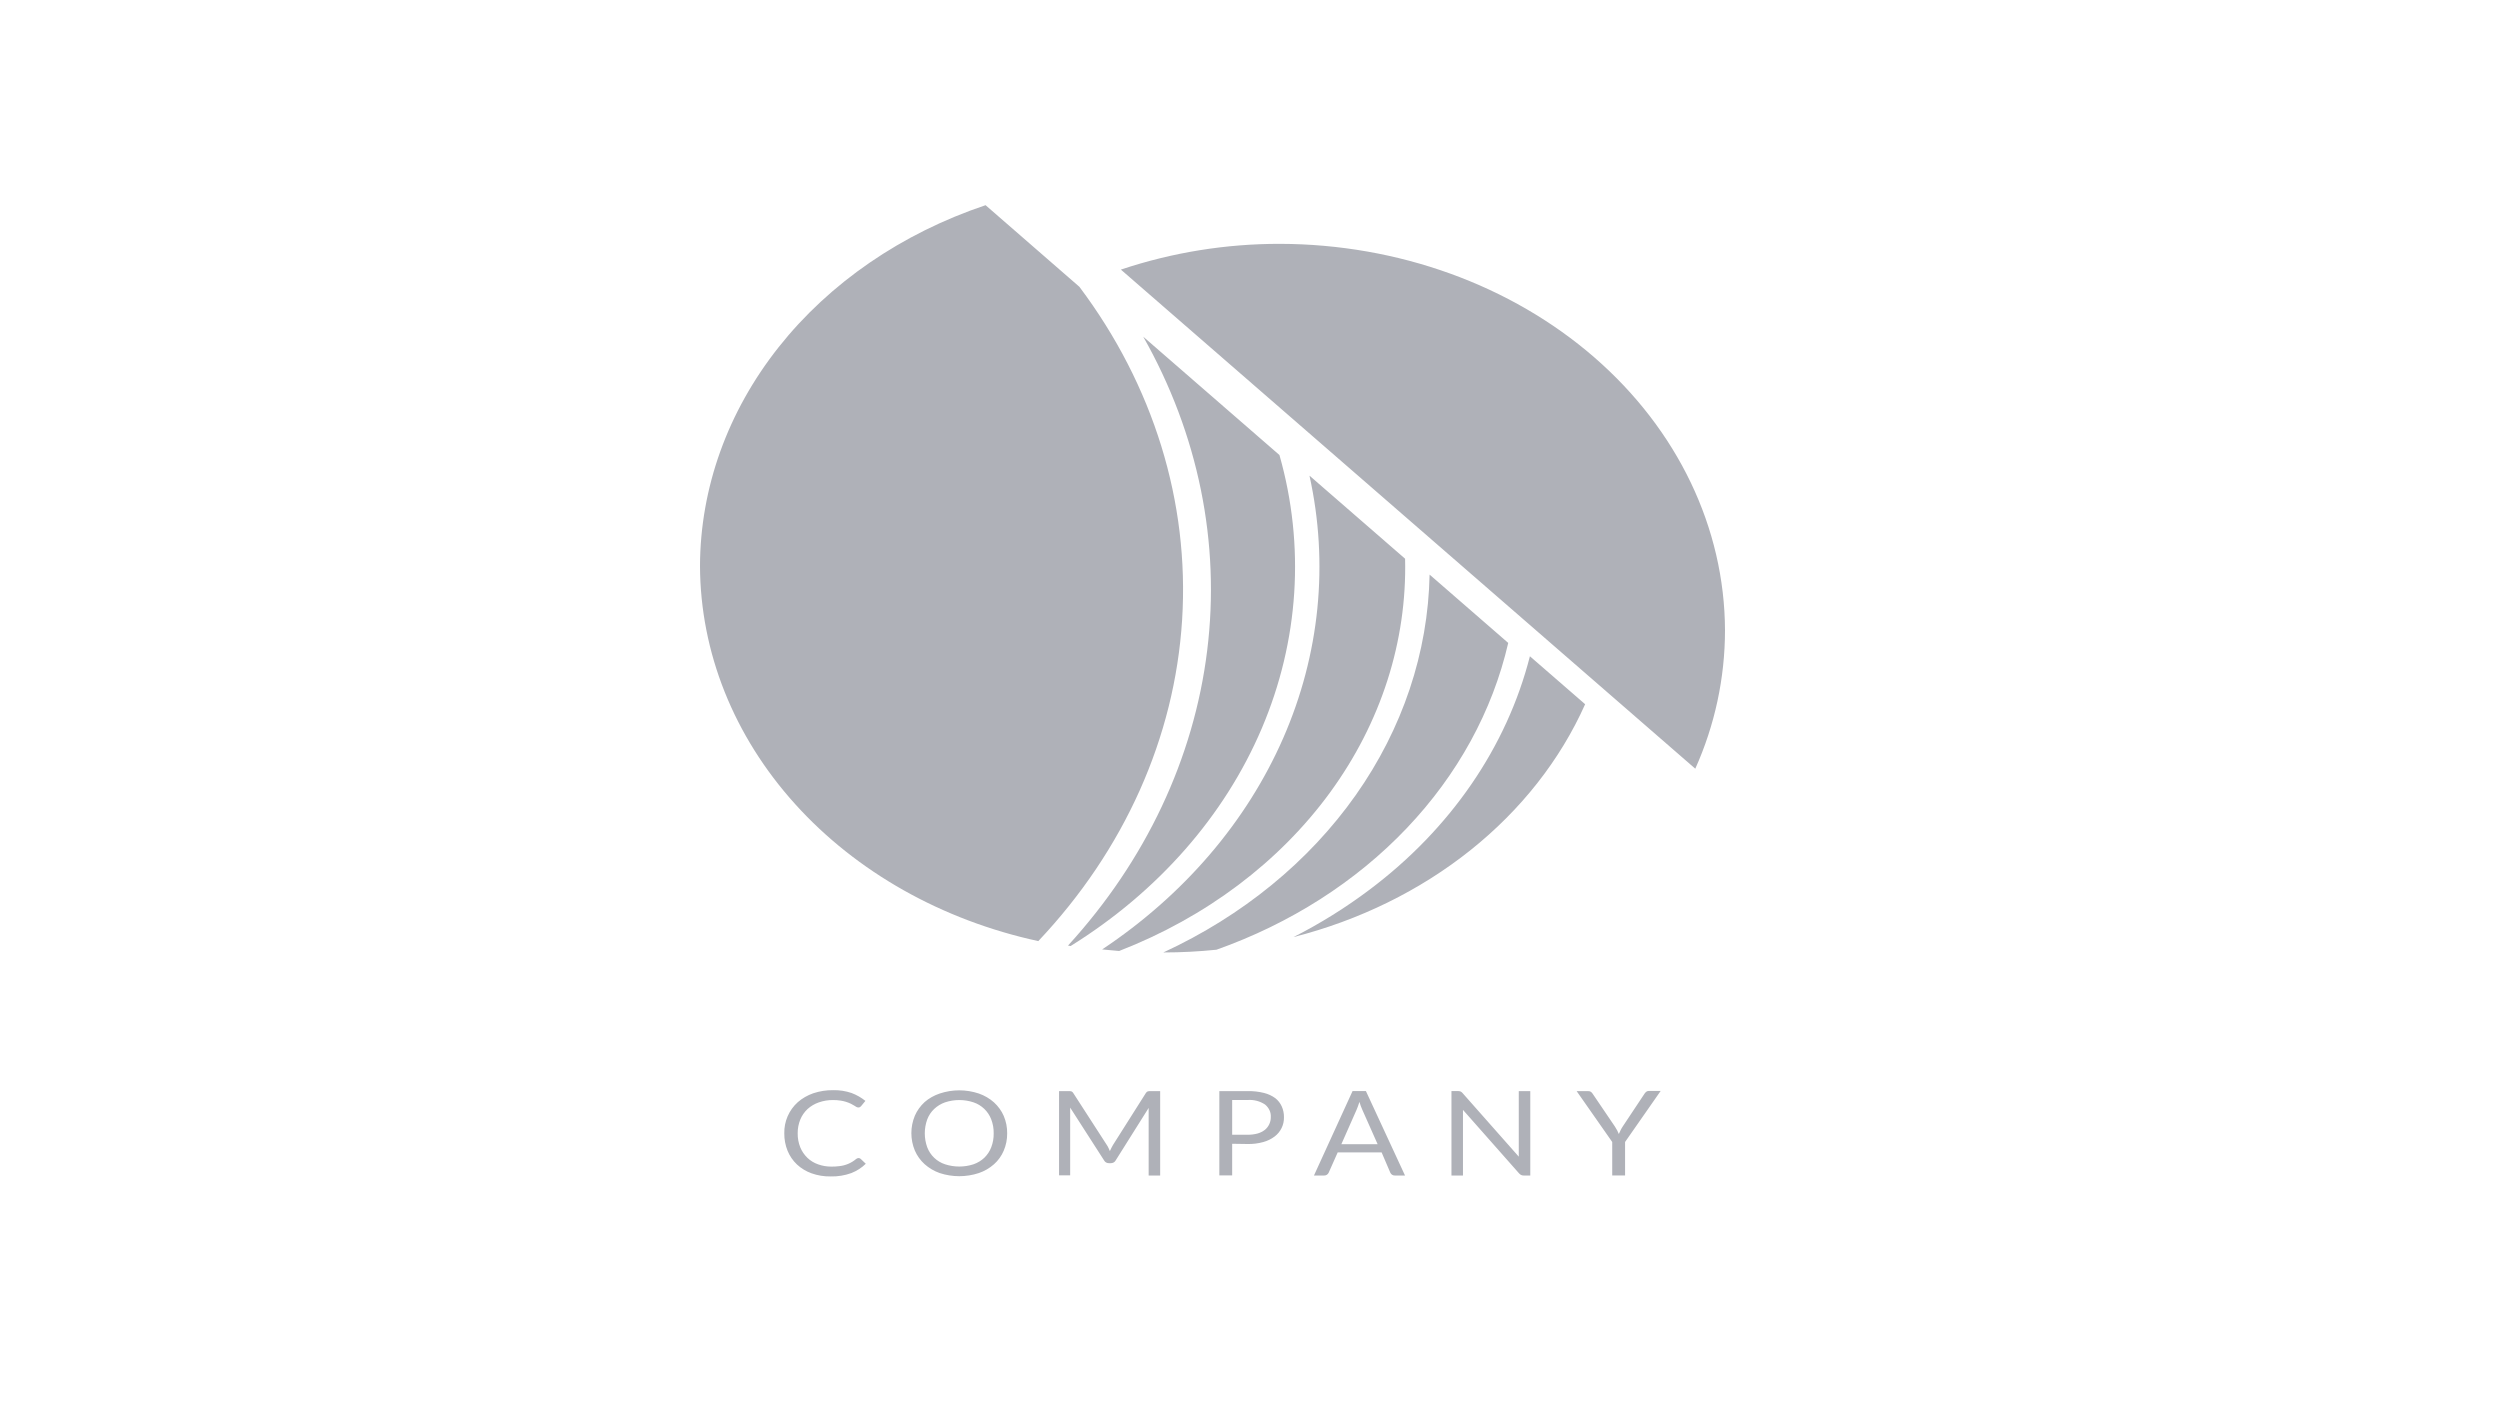
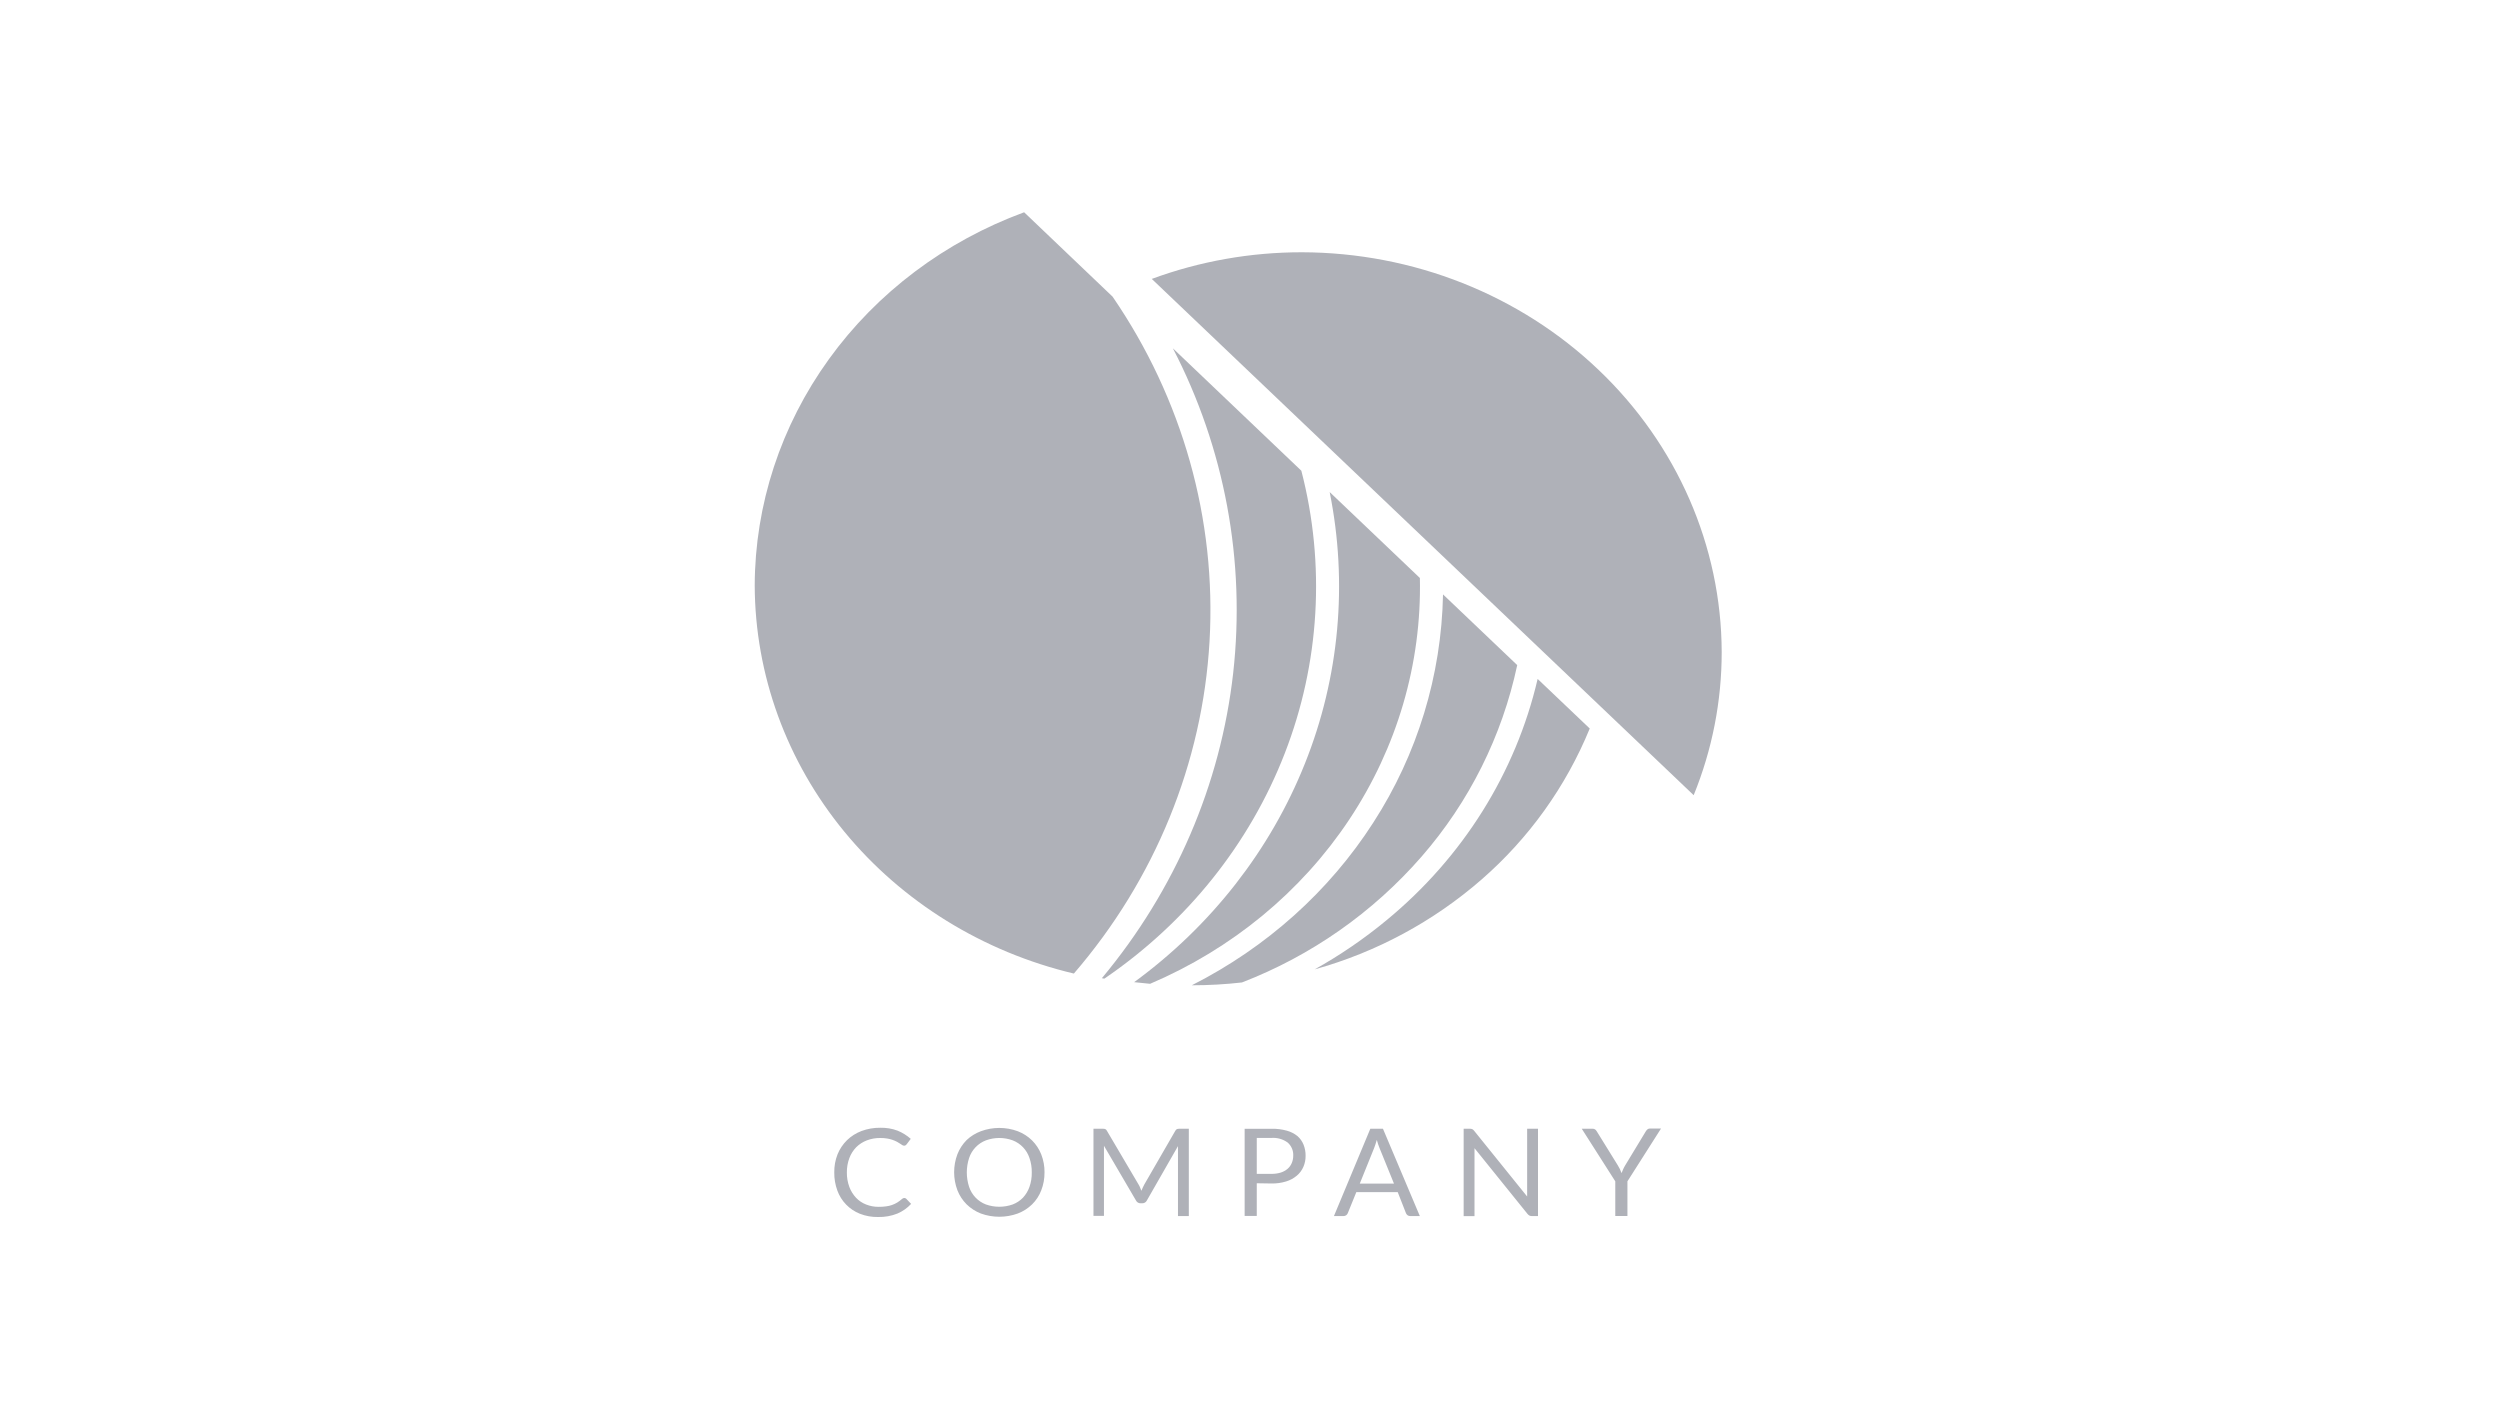
<svg xmlns="http://www.w3.org/2000/svg" width="106" height="60" fill="none">
-   <path d="M36.406 49.101c.016 0 .032.004.046.01a.121.121 0 0 1 .039.024l.218.208c-.17.169-.379.304-.614.396a2.39 2.39 0 0 1-.87.142c-.28.005-.558-.04-.817-.133a1.794 1.794 0 0 1-.617-.374 1.674 1.674 0 0 1-.397-.578 1.926 1.926 0 0 1-.14-.742 1.724 1.724 0 0 1 .573-1.322c.186-.163.409-.291.654-.377.269-.09.555-.135.843-.132a2.27 2.27 0 0 1 .782.12c.216.082.414.195.587.335l-.183.222a.178.178 0 0 1-.046.04.125.125 0 0 1-.074.017.178.178 0 0 1-.08-.023l-.097-.06-.137-.076a1.548 1.548 0 0 0-.43-.132 1.891 1.891 0 0 0-.325-.024 1.76 1.76 0 0 0-.605.1 1.39 1.39 0 0 0-.475.28c-.136.128-.24.28-.308.445a1.5 1.5 0 0 0-.111.587 1.53 1.53 0 0 0 .111.597c.067.164.17.314.303.443.125.12.28.215.453.275.178.064.368.096.561.095.111.001.223-.005.333-.019a1.316 1.316 0 0 0 .72-.306.171.171 0 0 1 .103-.038ZM42.704 48.054a1.81 1.81 0 0 1-.147.737 1.594 1.594 0 0 1-.41.572 1.889 1.889 0 0 1-.645.375 2.655 2.655 0 0 1-1.658 0 1.91 1.91 0 0 1-.64-.377 1.678 1.678 0 0 1-.415-.578 1.922 1.922 0 0 1 0-1.475c.093-.216.234-.413.415-.58.182-.159.4-.282.64-.363a2.61 2.61 0 0 1 1.658 0c.242.085.461.213.643.376.18.165.32.36.412.571.101.238.151.489.147.742Zm-.572 0a1.566 1.566 0 0 0-.104-.593 1.22 1.22 0 0 0-.752-.722 1.918 1.918 0 0 0-1.205 0 1.295 1.295 0 0 0-.461.28 1.191 1.191 0 0 0-.295.443 1.737 1.737 0 0 0 0 1.184 1.209 1.209 0 0 0 .756.72c.388.127.816.127 1.205 0 .175-.061.332-.156.46-.277.131-.129.23-.28.292-.443.073-.19.108-.391.104-.592ZM47.001 48.675l.058.132c.021-.047.04-.09.062-.132a1.23 1.23 0 0 1 .071-.13l1.393-2.201c.028-.038.052-.062.08-.069a.373.373 0 0 1 .114-.012h.412v3.58h-.488V47.1a.938.938 0 0 1 0-.124L47.3 49.208a.203.203 0 0 1-.082.081.246.246 0 0 1-.12.03h-.079a.243.243 0 0 1-.12-.03.2.2 0 0 1-.081-.081l-1.443-2.246V49.835h-.471v-3.572h.411a.373.373 0 0 1 .115.012c.034.015.06.039.076.069l1.423 2.203a.76.76 0 0 1 .071.128ZM52.244 48.497v1.34H51.7v-3.574h1.216c.23-.004.458.023.679.078.176.044.34.12.48.223a.922.922 0 0 1 .272.35c.065.146.096.302.093.458a.993.993 0 0 1-.395.815c-.14.107-.305.188-.483.236a2.3 2.3 0 0 1-.657.083l-.66-.01Zm0-.384h.66c.143.002.286-.017.423-.054a.924.924 0 0 0 .305-.154.686.686 0 0 0 .25-.538.605.605 0 0 0-.054-.291.69.69 0 0 0-.19-.244 1.172 1.172 0 0 0-.734-.192h-.66v1.473ZM59.573 49.842h-.43a.205.205 0 0 1-.12-.033.222.222 0 0 1-.072-.083l-.37-.864h-1.863l-.384.864a.205.205 0 0 1-.19.116h-.432l1.636-3.58h.567l1.658 3.58Zm-2.7-1.329h1.538l-.648-1.457c-.05-.11-.09-.222-.123-.336l-.063.187c-.019.057-.04.11-.06.152l-.643 1.454ZM61.929 46.28c.032.015.06.037.081.063l2.386 2.699v-2.779h.488v3.58h-.272a.265.265 0 0 1-.112-.022.299.299 0 0 1-.088-.066l-2.382-2.696a.974.974 0 0 1 0 .123v2.66h-.488v-3.58h.289c.033 0 .067.006.098.017ZM68.903 48.419v1.421h-.545V48.42l-1.508-2.156h.488a.197.197 0 0 1 .117.03c.03.024.055.051.074.081l.943 1.391c.038.06.071.114.098.166.028.052.05.102.069.151l.07-.154c.027-.056.058-.11.093-.163l.93-1.4a.376.376 0 0 1 .07-.076.182.182 0 0 1 .118-.035h.493l-1.51 2.165ZM46.731 40.256c.237.026.477.047.72.066 3.679-1.43 6.791-3.77 8.948-6.728 2.156-2.958 3.261-6.403 3.177-9.904l-4.054-3.522c.824 3.727.438 7.58-1.114 11.128-1.553 3.548-4.21 6.65-7.677 8.96Z" fill="#AFB1B8" />
-   <path d="m45.284 40.092.109.02c3.704-2.303 6.527-5.517 8.106-9.228 1.579-3.711 1.84-7.749.75-11.59l-5.775-5.017c2.335 4.124 3.276 8.74 2.71 13.31-.564 4.57-2.61 8.906-5.9 12.505ZM64.868 27.826c-.981 3.847-3.364 7.316-6.794 9.893a21.629 21.629 0 0 1-3.229 2.013c2.794-.713 5.361-1.974 7.505-3.686s3.807-3.829 4.86-6.187l-2.342-2.033Z" fill="#AFB1B8" />
-   <path d="m63.949 27.26-3.334-2.897c-.064 3.303-1.145 6.531-3.13 9.348-1.986 2.818-4.804 5.122-8.16 6.673h.016c.748 0 1.495-.04 2.238-.116 3.137-1.113 5.909-2.883 8.067-5.153 2.159-2.27 3.637-4.968 4.303-7.855ZM45.766 12.16 41.788 8.7c-3.556 1.194-6.614 3.293-8.775 6.022-2.16 2.73-3.322 5.961-3.333 9.274.013 3.66 1.431 7.212 4.03 10.093 2.597 2.88 6.227 4.927 10.314 5.814 3.648-3.862 5.785-8.634 6.098-13.623.313-4.99-1.213-9.935-4.356-14.12ZM73.14 26.727c-.014-4.342-2.006-8.503-5.54-11.574-3.534-3.07-8.324-4.801-13.322-4.814a21.18 21.18 0 0 0-6.753 1.092L71.88 32.593a14.352 14.352 0 0 0 1.26-5.866Z" fill="#AFB1B8" />
+   <path fill="#AFB1B8" d="M38.346 50.795a.117.117 0 0 1 .08.034l.205.216c-.16.174-.357.314-.579.409-.26.104-.539.154-.82.147a2.01 2.01 0 0 1-.772-.137 1.671 1.671 0 0 1-.957-.986 2.163 2.163 0 0 1-.13-.767 2.016 2.016 0 0 1 .14-.77c.09-.222.226-.425.4-.597.175-.17.385-.302.617-.39.253-.094.523-.14.794-.137.253-.006.504.036.739.125.203.084.39.2.553.345l-.173.23a.173.173 0 0 1-.043.042.11.11 0 0 1-.07.018.157.157 0 0 1-.074-.025l-.093-.061-.129-.079a1.401 1.401 0 0 0-.406-.137 1.642 1.642 0 0 0-.306-.024 1.533 1.533 0 0 0-.571.102 1.29 1.29 0 0 0-.448.29c-.128.133-.227.29-.29.46-.073.195-.108.401-.106.608-.003.21.033.42.106.618.063.169.16.325.285.458.118.125.264.222.427.285.168.066.348.1.53.098.105.001.21-.005.314-.02.17-.02.332-.076.476-.164.072-.045.14-.096.203-.152a.153.153 0 0 1 .098-.04ZM44.287 49.71c.003.26-.044.52-.139.763a1.655 1.655 0 0 1-.387.592 1.754 1.754 0 0 1-.608.388 2.296 2.296 0 0 1-1.564 0 1.778 1.778 0 0 1-.605-.39 1.74 1.74 0 0 1-.39-.597 2.166 2.166 0 0 1 0-1.527c.087-.223.22-.427.39-.6a1.78 1.78 0 0 1 .605-.375 2.258 2.258 0 0 1 1.564 0c.228.088.435.22.607.39.17.17.301.37.388.59.095.245.143.505.14.767Zm-.54 0a1.759 1.759 0 0 0-.098-.612 1.208 1.208 0 0 0-.71-.747 1.658 1.658 0 0 0-1.137 0 1.207 1.207 0 0 0-.712.747c-.13.4-.13.827 0 1.226a1.203 1.203 0 0 0 .712.745c.367.13.77.13 1.137 0 .166-.064.314-.162.435-.287.123-.134.217-.29.275-.458.07-.198.102-.405.098-.613ZM48.34 50.353l.055.137c.02-.049.038-.093.059-.137a1.32 1.32 0 0 1 .067-.135l1.314-2.276c.026-.04.049-.064.075-.071a.322.322 0 0 1 .108-.012h.388v3.702h-.46v-2.837a1.085 1.085 0 0 1 0-.128l-1.322 2.309a.202.202 0 0 1-.078.084.216.216 0 0 1-.113.03h-.074c-.04.001-.08-.01-.113-.03a.2.2 0 0 1-.078-.084l-1.36-2.324v2.973h-.445v-3.695h.388a.322.322 0 0 1 .108.012.15.15 0 0 1 .072.071l1.343 2.279a.805.805 0 0 1 .067.132ZM53.287 50.17v1.386h-.514V47.86h1.147a2.25 2.25 0 0 1 .64.08c.167.045.321.124.453.23.114.1.202.225.257.363.06.151.09.312.087.473.003.162-.03.323-.095.473a1.012 1.012 0 0 1-.278.37 1.27 1.27 0 0 1-.455.245c-.2.061-.41.09-.62.086l-.622-.01Zm0-.398h.622c.136.002.27-.017.399-.056a.843.843 0 0 0 .288-.16.651.651 0 0 0 .175-.244.768.768 0 0 0 .062-.312.677.677 0 0 0-.052-.3.707.707 0 0 0-.18-.253 1.033 1.033 0 0 0-.692-.199h-.622v1.524ZM60.2 51.561h-.406a.181.181 0 0 1-.113-.034.226.226 0 0 1-.067-.086l-.35-.894h-1.756l-.363.894a.2.2 0 0 1-.064.083.18.18 0 0 1-.116.037h-.406l1.543-3.703h.535l1.564 3.703Zm-2.546-1.375h1.451l-.612-1.507a2.614 2.614 0 0 1-.116-.348l-.06.194a1.842 1.842 0 0 1-.056.157l-.607 1.504ZM62.423 47.875c.031.017.057.04.078.067l2.25 2.79V47.859h.46v3.703h-.257a.23.23 0 0 1-.105-.022.283.283 0 0 1-.082-.069l-2.248-2.788c.002.042.002.085 0 .127v2.753h-.46v-3.704h.272c.032 0 .063.005.092.017ZM69.003 50.088v1.47h-.515v-1.47l-1.422-2.23h.46a.173.173 0 0 1 .11.032.317.317 0 0 1 .07.084l.89 1.438a1.542 1.542 0 0 1 .157.328l.067-.159c.025-.058.054-.115.088-.169l.877-1.448a.373.373 0 0 1 .067-.079.161.161 0 0 1 .11-.036h.466l-1.425 2.24ZM48.086 41.644c.224.027.45.05.679.069 3.47-1.48 6.407-3.9 8.441-6.96 2.034-3.06 3.077-6.624 2.997-10.246l-3.825-3.644a20.22 20.22 0 0 1-1.05 11.512c-1.465 3.67-3.972 6.88-7.242 9.27Z" />
+   <path fill="#AFB1B8" d="m46.72 41.475.103.02c3.494-2.382 6.158-5.707 7.648-9.546a19.54 19.54 0 0 0 .706-11.99l-5.447-5.19a24.082 24.082 0 0 1 2.557 13.768c-.532 4.728-2.463 9.214-5.567 12.938ZM65.196 28.786c-.926 3.98-3.173 7.568-6.41 10.234a20.213 20.213 0 0 1-3.045 2.082 18.187 18.187 0 0 0 7.08-3.813 17.084 17.084 0 0 0 4.584-6.4l-2.21-2.103Z" />
+   <path fill="#AFB1B8" d="m64.33 28.2-3.146-2.997a18.475 18.475 0 0 1-2.953 9.67c-1.873 2.916-4.532 5.299-7.699 6.903h.016c.705 0 1.41-.04 2.111-.12a19.338 19.338 0 0 0 7.611-5.33 18.093 18.093 0 0 0 4.06-8.126ZM47.176 12.58 43.423 9c-3.355 1.235-6.24 3.406-8.278 6.23-2.039 2.823-3.135 6.167-3.145 9.593.013 3.787 1.35 7.46 3.801 10.441 2.451 2.98 5.875 5.097 9.731 6.015 3.442-3.995 5.457-8.932 5.753-14.093.295-5.161-1.144-10.277-4.11-14.606ZM73 27.649c-.013-4.492-1.892-8.797-5.227-11.973-3.334-3.177-7.852-4.967-12.567-4.98-2.179-.002-4.339.381-6.371 1.13l22.977 21.89A16.07 16.07 0 0 0 73 27.65Z" />
</svg>
